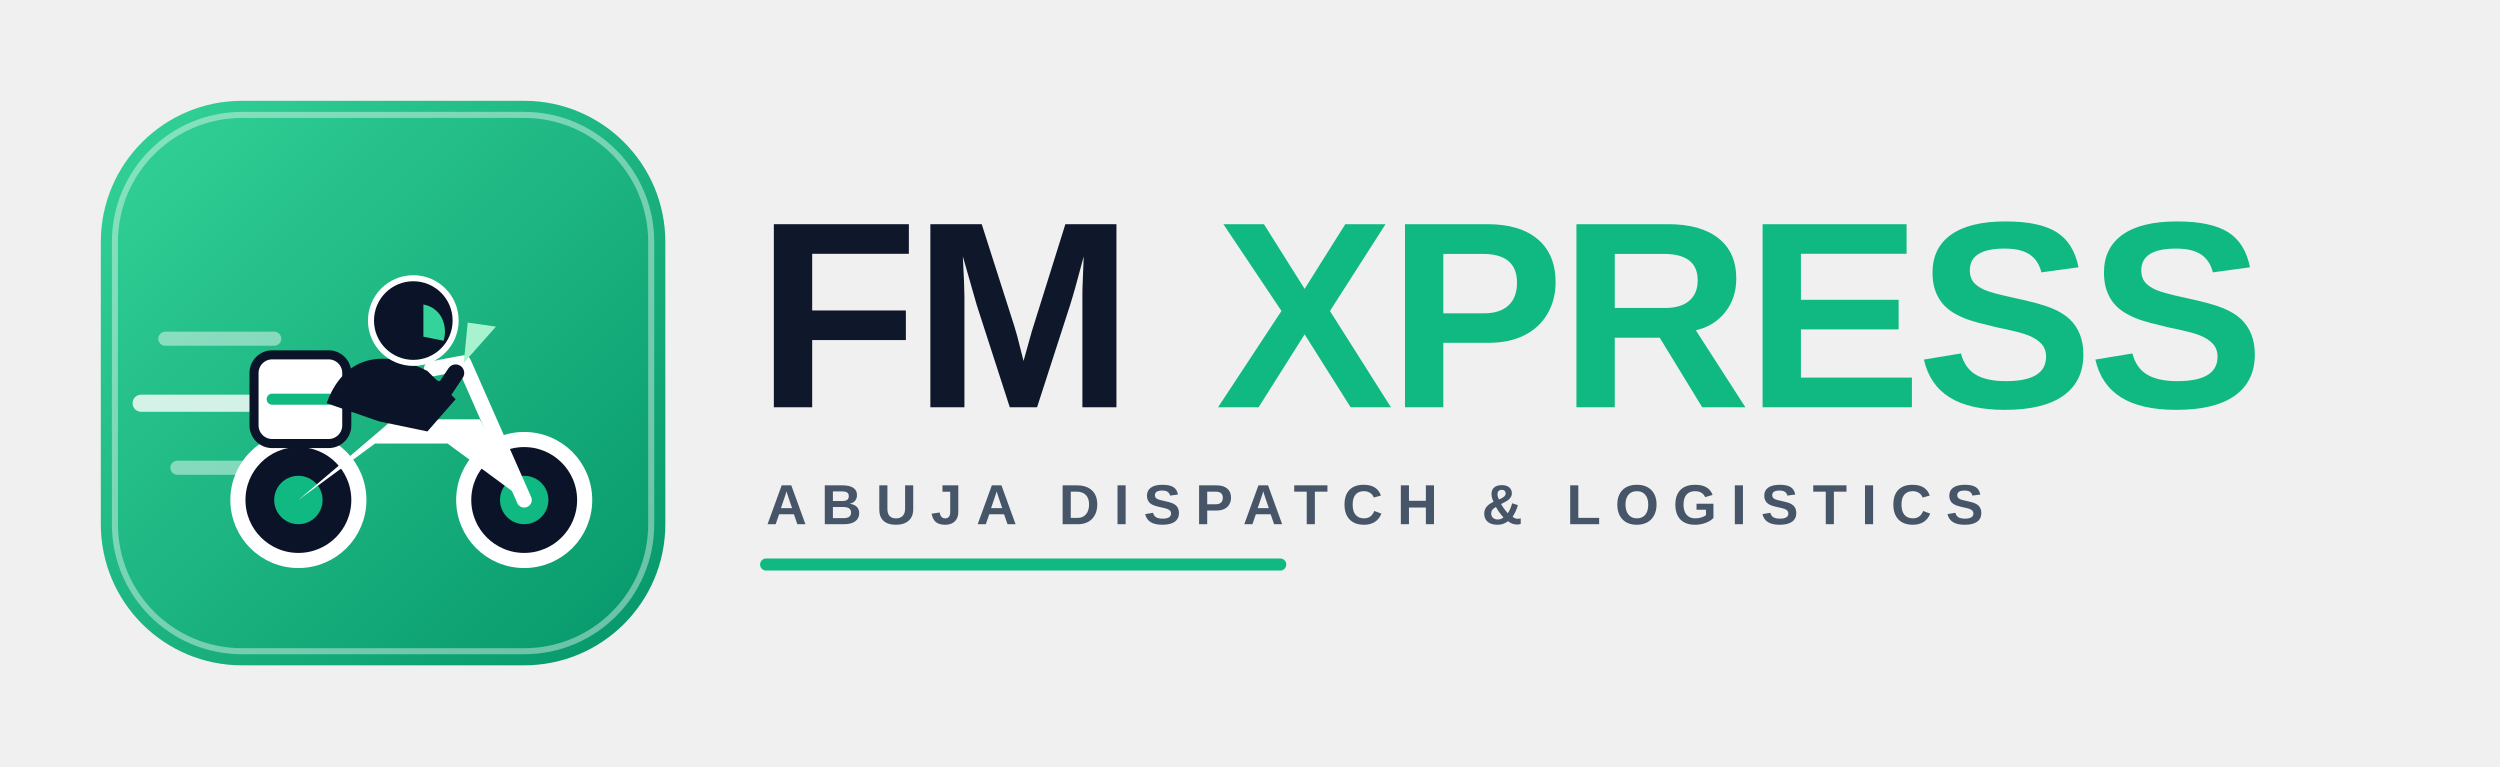
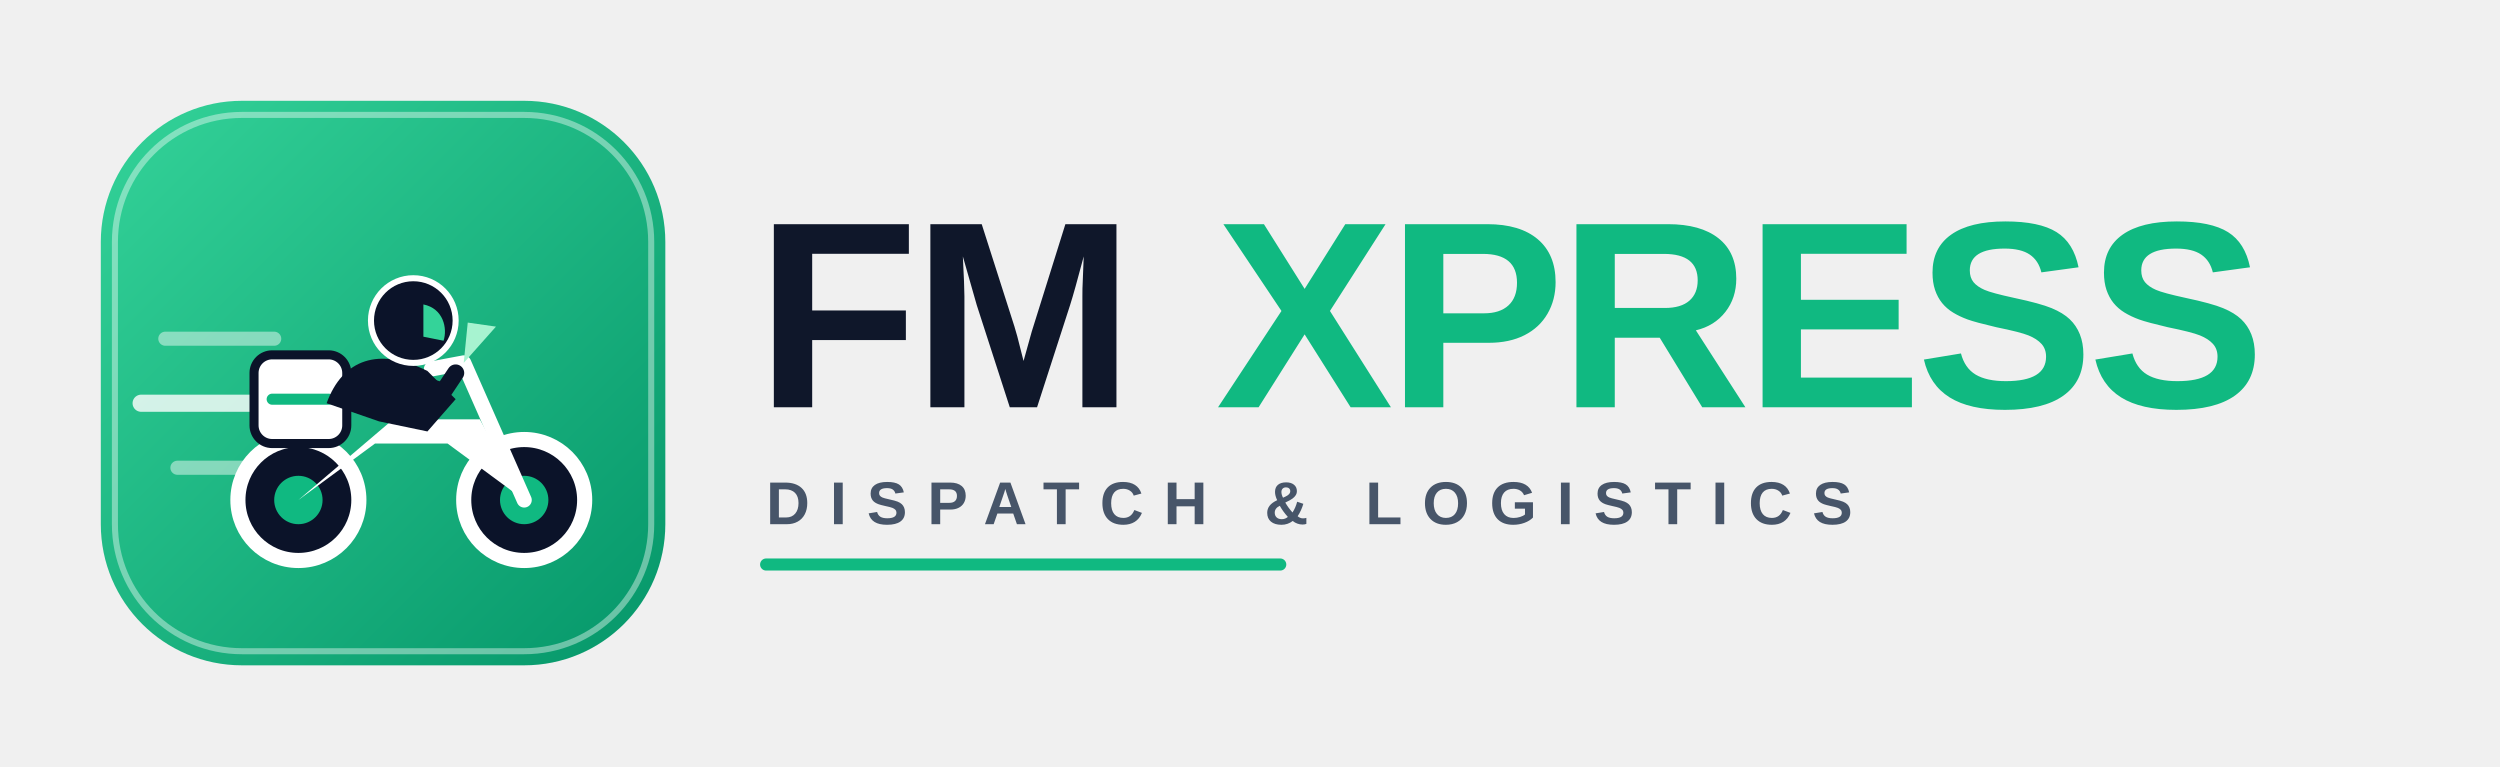
<svg xmlns="http://www.w3.org/2000/svg" width="1240" height="380" viewBox="0 0 1240 380">
  <defs>
    <linearGradient id="emeraldGrad" x1="0%" y1="0%" x2="100%" y2="100%">
      <stop offset="0%" stop-color="#34D399" />
      <stop offset="100%" stop-color="#059669" />
    </linearGradient>
  </defs>
  <g transform="translate(50, 50)">
    <rect x="0" y="0" width="280" height="280" rx="70" fill="url(#emeraldGrad)" />
    <rect x="7" y="7" width="266" height="266" rx="63" fill="none" stroke="#FFFFFF" stroke-width="3" opacity="0.4" />
    <path d="M 32 118 L 86 118" stroke="#FFFFFF" stroke-width="7" stroke-linecap="round" opacity="0.45" />
    <path d="M 20 150 L 78 150" stroke="#FFFFFF" stroke-width="8.5" stroke-linecap="round" opacity="0.8" />
    <path d="M 38 182 L 92 182" stroke="#FFFFFF" stroke-width="7" stroke-linecap="round" opacity="0.45" />
    <circle cx="98" cy="198" r="30" fill="#0B1329" stroke="#FFFFFF" stroke-width="7.5" />
    <circle cx="98" cy="198" r="12" fill="#10B981" />
    <circle cx="210" cy="198" r="30" fill="#0B1329" stroke="#FFFFFF" stroke-width="7.5" />
    <circle cx="210" cy="198" r="12" fill="#10B981" />
    <path d="M 98 198 L 136 170 L 172 170 L 210 198 L 188 158 L 145 158 Z" fill="#FFFFFF" />
    <path d="M 210 198 L 180 130 L 164 133" stroke="#FFFFFF" stroke-width="7.5" stroke-linecap="round" stroke-linejoin="round" fill="none" />
    <path d="M 180 130 L 196 112 L 182 110 Z" fill="#A7F3D0" />
    <rect x="76" y="126" width="46" height="44" rx="9" fill="#FFFFFF" stroke="#0B1329" stroke-width="4.5" />
    <path d="M 85 148 L 113 148" stroke="#10B981" stroke-width="5.5" stroke-linecap="round" />
    <path d="M 112 150 C 120 128, 138 122, 162 134 L 176 148 L 162 164 L 138 159 Z" fill="#0B1329" />
    <path d="M 144 137 L 170 144 L 176 135" stroke="#0B1329" stroke-width="8.5" stroke-linecap="round" stroke-linejoin="round" fill="none" />
    <circle cx="155" cy="109" r="21" fill="#0B1329" stroke="#FFFFFF" stroke-width="3" />
    <path d="M 160 101 C 170 103, 172 113, 170 119 L 160 117 Z" fill="#34D399" />
  </g>
  <g transform="translate(375, 202)">
    <text x="0" y="0" font-family="-apple-system, 'SF Pro Display', 'Helvetica Neue', Arial, sans-serif" font-weight="900" font-size="132" letter-spacing="-3" fill="#0F172A">FM</text>
    <text x="228" y="0" font-family="-apple-system, 'SF Pro Display', 'Helvetica Neue', Arial, sans-serif" font-weight="900" font-size="132" letter-spacing="-3" fill="#10B981">XPRESS</text>
-     <text x="5" y="58" font-family="-apple-system, 'SF Pro Display', 'Helvetica Neue', Arial, sans-serif" font-weight="800" font-size="28" letter-spacing="7" fill="#475569">ABUJA DISPATCH &amp; LOGISTICS</text>
+     <text x="5" y="58" font-family="-apple-system, 'SF Pro Display', 'Helvetica Neue', Arial, sans-serif" font-weight="800" font-size="30" letter-spacing="10" fill="#475569">DISPATCH &amp; LOGISTICS</text>
    <path d="M 5 78 L 260 78" stroke="#10B981" stroke-width="6" stroke-linecap="round" />
  </g>
</svg>
